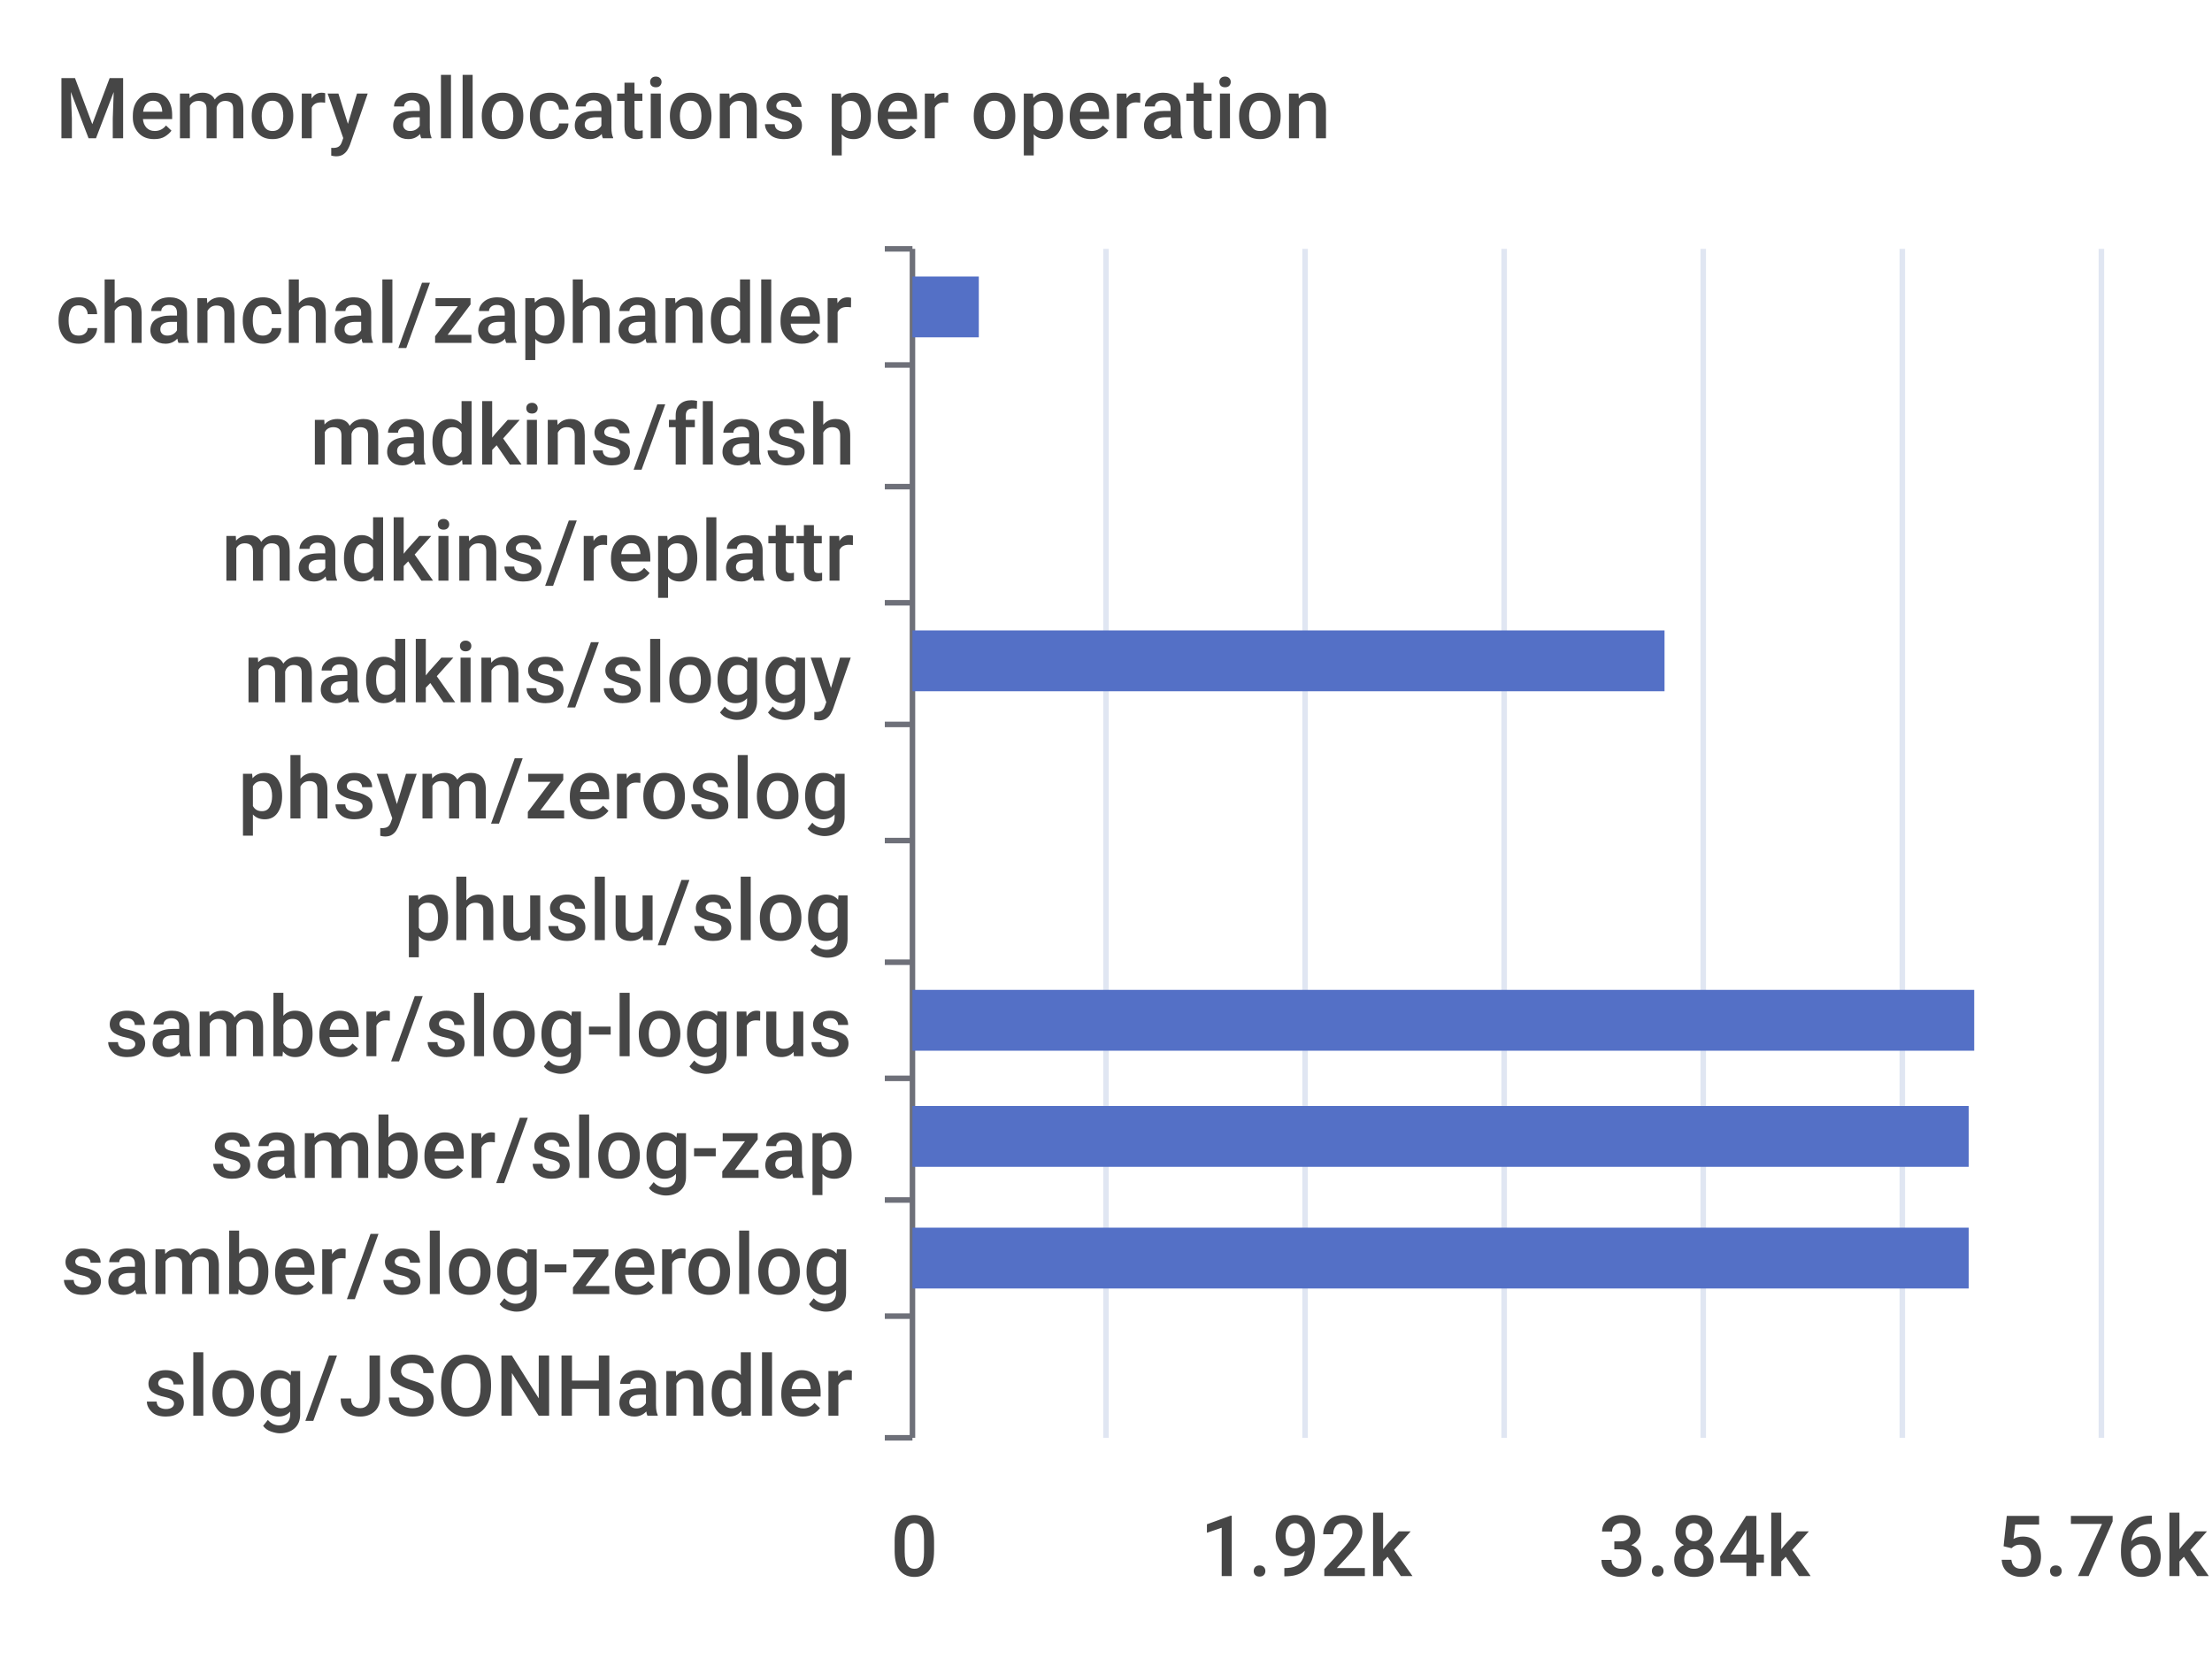
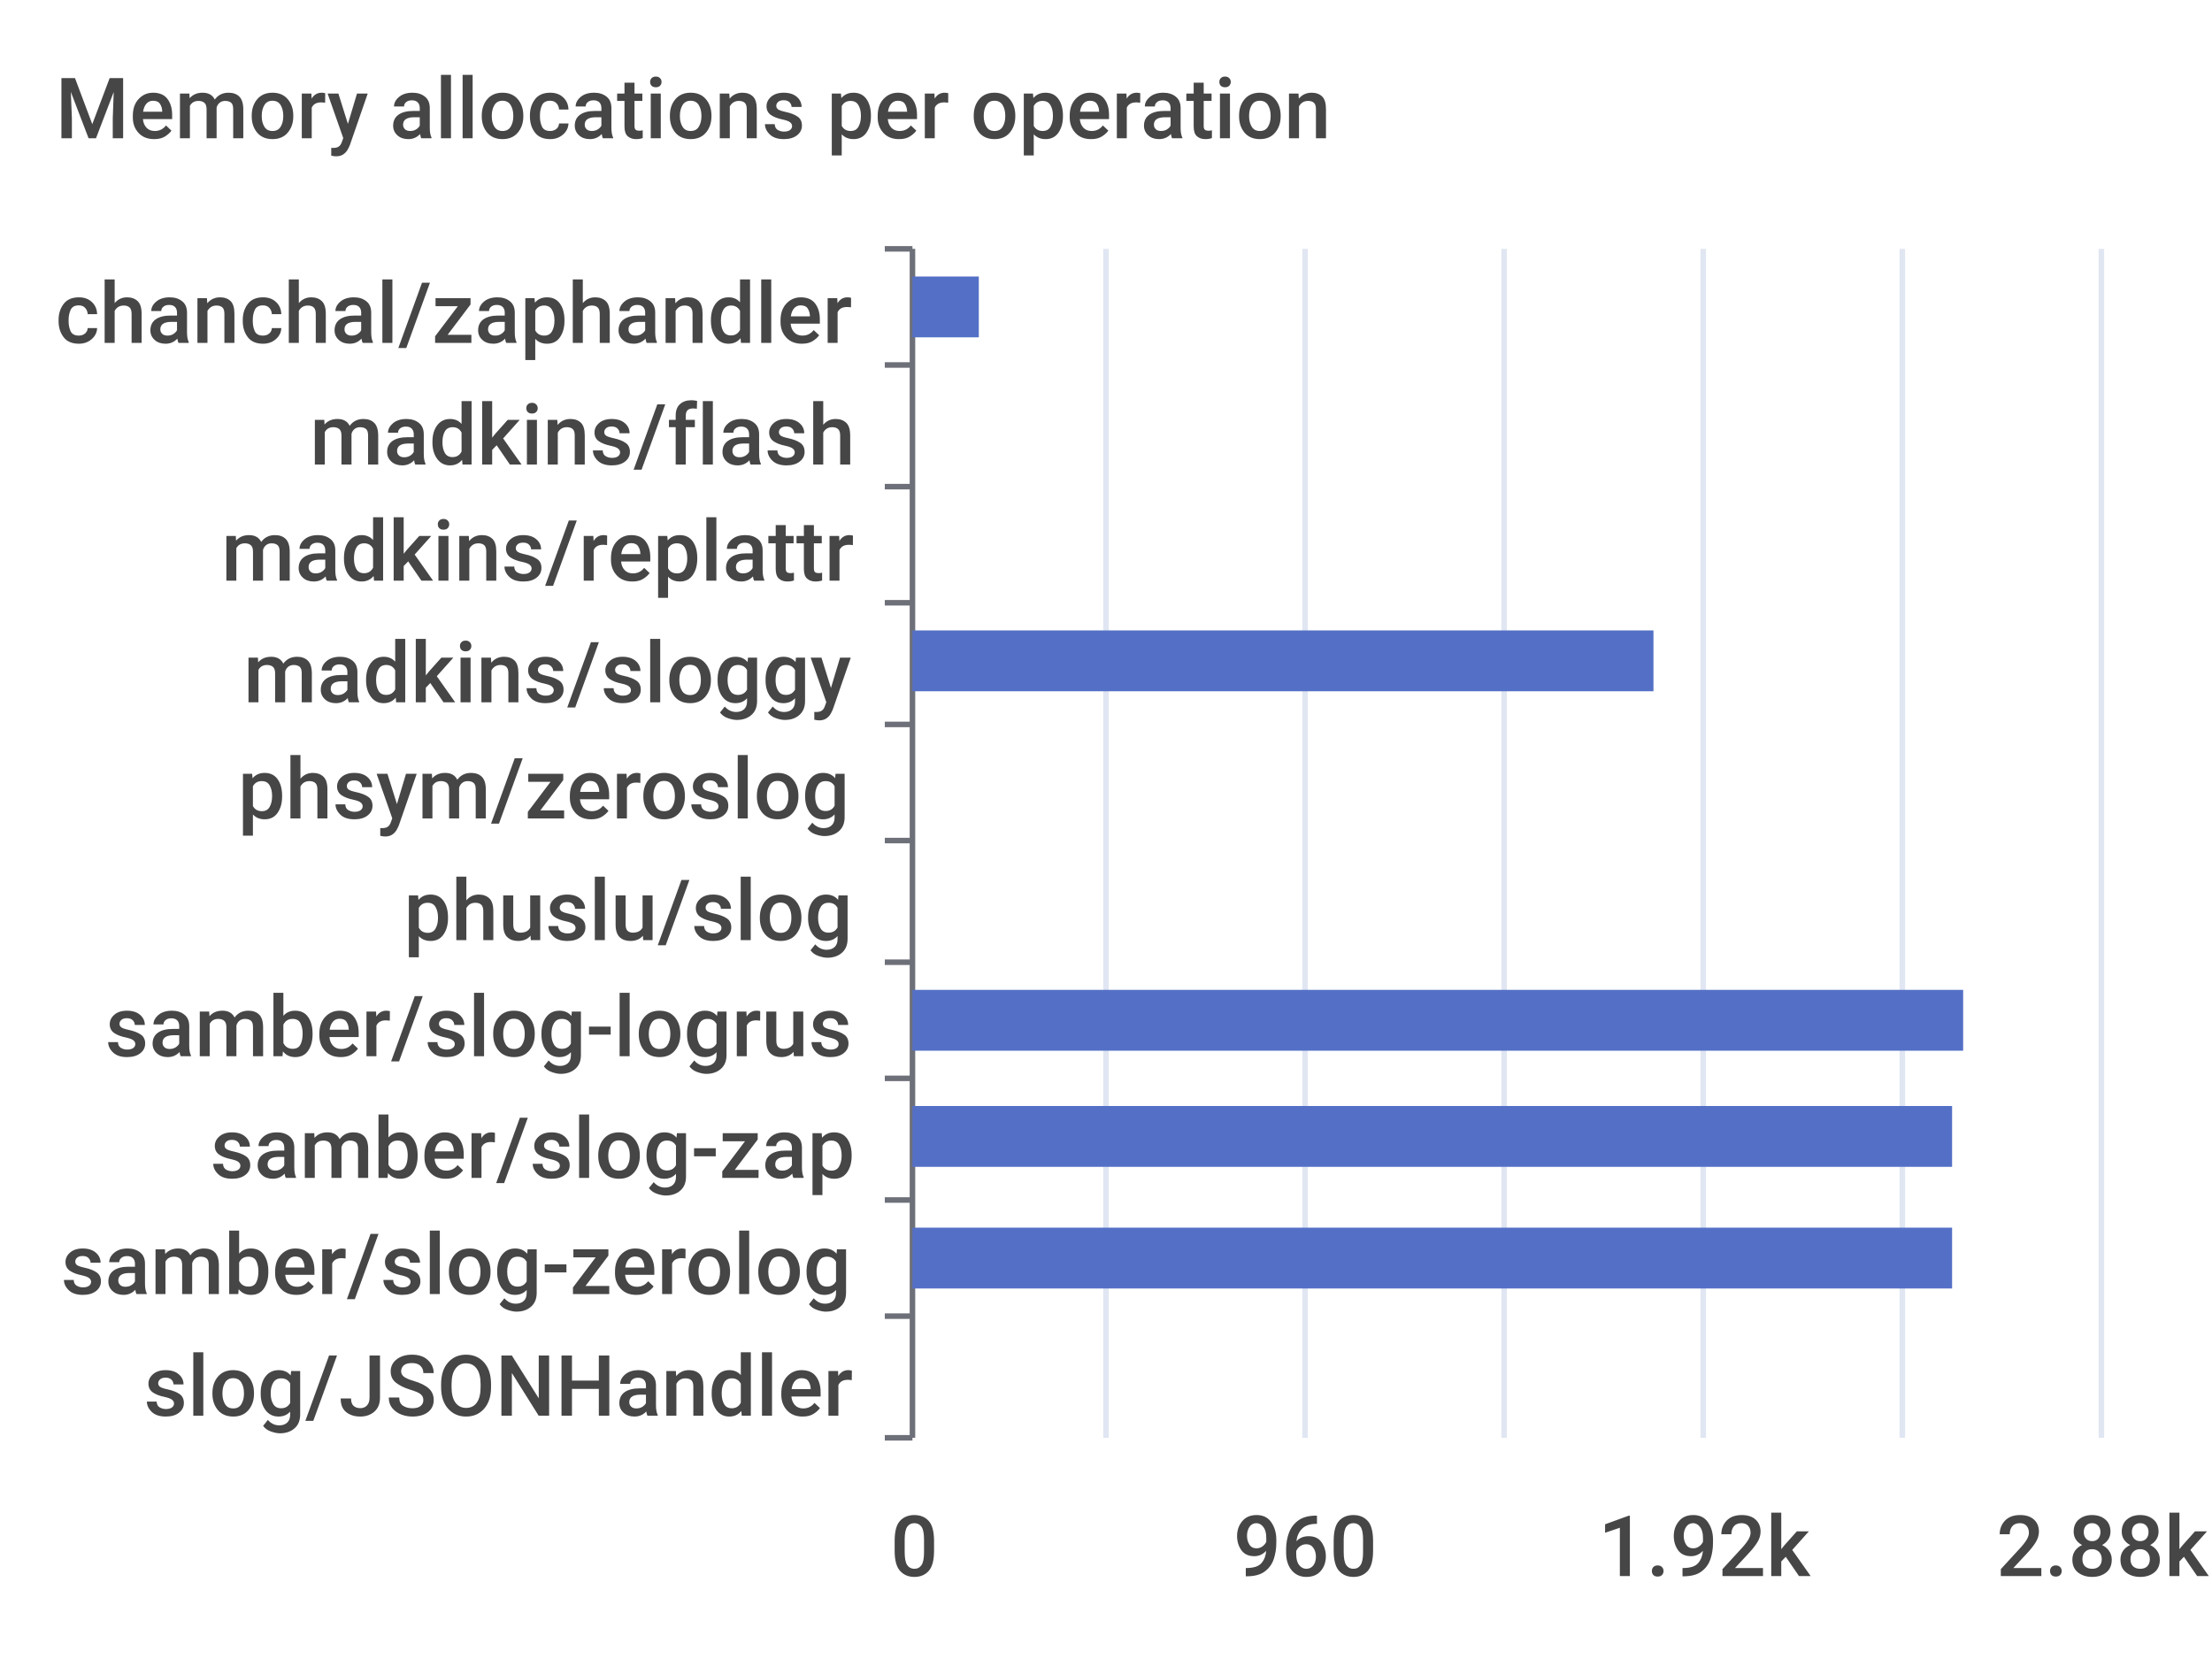
<svg xmlns="http://www.w3.org/2000/svg" width="400" height="300">\n<path d="M 0 0 L 400 0 L 400 300 L 0 300 L 0 0" style="stroke-width:0;stroke:none;fill:rgba(255,255,255,1.0)" />
  <text x="10" y="25" style="stroke-width:0;stroke:none;fill:rgba(70,70,70,1.0);font-size:15.3px;font-family:'Roboto Medium',sans-serif">Memory allocations per operation</text>
  <path d="M 160 45 L 165 45" style="stroke-width:1;stroke:rgba(110,112,121,1.0);fill:none" />
  <path d="M 160 66 L 165 66" style="stroke-width:1;stroke:rgba(110,112,121,1.0);fill:none" />
  <path d="M 160 88 L 165 88" style="stroke-width:1;stroke:rgba(110,112,121,1.0);fill:none" />
  <path d="M 160 109 L 165 109" style="stroke-width:1;stroke:rgba(110,112,121,1.0);fill:none" />
  <path d="M 160 131 L 165 131" style="stroke-width:1;stroke:rgba(110,112,121,1.0);fill:none" />
  <path d="M 160 152 L 165 152" style="stroke-width:1;stroke:rgba(110,112,121,1.0);fill:none" />
  <path d="M 160 174 L 165 174" style="stroke-width:1;stroke:rgba(110,112,121,1.0);fill:none" />
  <path d="M 160 195 L 165 195" style="stroke-width:1;stroke:rgba(110,112,121,1.0);fill:none" />
  <path d="M 160 217 L 165 217" style="stroke-width:1;stroke:rgba(110,112,121,1.0);fill:none" />
  <path d="M 160 238 L 165 238" style="stroke-width:1;stroke:rgba(110,112,121,1.0);fill:none" />
  <path d="M 160 260 L 165 260" style="stroke-width:1;stroke:rgba(110,112,121,1.0);fill:none" />
  <path d="M 165 45 L 165 260" style="stroke-width:1;stroke:rgba(110,112,121,1.0);fill:none" />
  <text x="10" y="62" style="stroke-width:0;stroke:none;fill:rgba(70,70,70,1.0);font-size:15.3px;font-family:'Roboto Medium',sans-serif">chanchal/zaphandler</text>
  <text x="56" y="84" style="stroke-width:0;stroke:none;fill:rgba(70,70,70,1.0);font-size:15.3px;font-family:'Roboto Medium',sans-serif">madkins/flash</text>
  <text x="40" y="105" style="stroke-width:0;stroke:none;fill:rgba(70,70,70,1.0);font-size:15.3px;font-family:'Roboto Medium',sans-serif">madkins/replattr</text>
  <text x="44" y="127" style="stroke-width:0;stroke:none;fill:rgba(70,70,70,1.0);font-size:15.3px;font-family:'Roboto Medium',sans-serif">madkins/sloggy</text>
  <text x="43" y="148" style="stroke-width:0;stroke:none;fill:rgba(70,70,70,1.0);font-size:15.3px;font-family:'Roboto Medium',sans-serif">phsym/zeroslog</text>
  <text x="73" y="170" style="stroke-width:0;stroke:none;fill:rgba(70,70,70,1.0);font-size:15.3px;font-family:'Roboto Medium',sans-serif">phuslu/slog</text>
  <text x="19" y="191" style="stroke-width:0;stroke:none;fill:rgba(70,70,70,1.0);font-size:15.3px;font-family:'Roboto Medium',sans-serif">samber/slog-logrus</text>
  <text x="38" y="213" style="stroke-width:0;stroke:none;fill:rgba(70,70,70,1.0);font-size:15.3px;font-family:'Roboto Medium',sans-serif">samber/slog-zap</text>
  <text x="11" y="234" style="stroke-width:0;stroke:none;fill:rgba(70,70,70,1.0);font-size:15.3px;font-family:'Roboto Medium',sans-serif">samber/slog-zerolog</text>
  <text x="26" y="256" style="stroke-width:0;stroke:none;fill:rgba(70,70,70,1.0);font-size:15.3px;font-family:'Roboto Medium',sans-serif">slog/JSONHandler</text>
  <text x="161" y="285" style="stroke-width:0;stroke:none;fill:rgba(70,70,70,1.0);font-size:15.3px;font-family:'Roboto Medium',sans-serif">0</text>
-   <text x="217" y="285" style="stroke-width:0;stroke:none;fill:rgba(70,70,70,1.0);font-size:15.3px;font-family:'Roboto Medium',sans-serif">1.92k</text>
-   <text x="289" y="285" style="stroke-width:0;stroke:none;fill:rgba(70,70,70,1.0);font-size:15.3px;font-family:'Roboto Medium',sans-serif">3.84k</text>
-   <text x="361" y="285" style="stroke-width:0;stroke:none;fill:rgba(70,70,70,1.0);font-size:15.3px;font-family:'Roboto Medium',sans-serif">5.76k</text>
+   <text x="223" y="285" style="stroke-width:0;stroke:none;fill:rgba(70,70,70,1.0);font-size:15.3px;font-family:'Roboto Medium',sans-serif">960</text>
+   <text x="289" y="285" style="stroke-width:0;stroke:none;fill:rgba(70,70,70,1.0);font-size:15.3px;font-family:'Roboto Medium',sans-serif">1.92k</text>
+   <text x="361" y="285" style="stroke-width:0;stroke:none;fill:rgba(70,70,70,1.0);font-size:15.3px;font-family:'Roboto Medium',sans-serif">2.88k</text>
  <path d="M 200 45 L 200 260" style="stroke-width:1;stroke:rgba(224,230,242,1.0);fill:none" />
  <path d="M 236 45 L 236 260" style="stroke-width:1;stroke:rgba(224,230,242,1.0);fill:none" />
  <path d="M 272 45 L 272 260" style="stroke-width:1;stroke:rgba(224,230,242,1.0);fill:none" />
  <path d="M 308 45 L 308 260" style="stroke-width:1;stroke:rgba(224,230,242,1.0);fill:none" />
  <path d="M 344 45 L 344 260" style="stroke-width:1;stroke:rgba(224,230,242,1.0);fill:none" />
  <path d="M 380 45 L 380 260" style="stroke-width:1;stroke:rgba(224,230,242,1.0);fill:none" />
  <path d="M 165 243 L 165 243 L 165 254 L 165 254 L 165 243" style="stroke-width:0;stroke:none;fill:rgba(84,112,198,1.0)" />
-   <path d="M 165 222 L 356 222 L 356 233 L 165 233 L 165 222" style="stroke-width:0;stroke:none;fill:rgba(84,112,198,1.0)" />
-   <path d="M 165 200 L 356 200 L 356 211 L 165 211 L 165 200" style="stroke-width:0;stroke:none;fill:rgba(84,112,198,1.0)" />
-   <path d="M 165 179 L 357 179 L 357 190 L 165 190 L 165 179" style="stroke-width:0;stroke:none;fill:rgba(84,112,198,1.0)" />
+   <path d="M 165 222 L 353 222 L 353 233 L 165 233 L 165 222" style="stroke-width:0;stroke:none;fill:rgba(84,112,198,1.0)" />
+   <path d="M 165 200 L 353 200 L 353 211 L 165 211 L 165 200" style="stroke-width:0;stroke:none;fill:rgba(84,112,198,1.0)" />
+   <path d="M 165 179 L 355 179 L 355 190 L 165 190 L 165 179" style="stroke-width:0;stroke:none;fill:rgba(84,112,198,1.0)" />
  <path d="M 165 157 L 165 157 L 165 168 L 165 168 L 165 157" style="stroke-width:0;stroke:none;fill:rgba(84,112,198,1.0)" />
  <path d="M 165 136 L 165 136 L 165 147 L 165 147 L 165 136" style="stroke-width:0;stroke:none;fill:rgba(84,112,198,1.0)" />
-   <path d="M 165 114 L 301 114 L 301 125 L 165 125 L 165 114" style="stroke-width:0;stroke:none;fill:rgba(84,112,198,1.0)" />
+   <path d="M 165 114 L 299 114 L 299 125 L 165 125 L 165 114" style="stroke-width:0;stroke:none;fill:rgba(84,112,198,1.0)" />
  <path d="M 165 93 L 165 93 L 165 104 L 165 104 L 165 93" style="stroke-width:0;stroke:none;fill:rgba(84,112,198,1.0)" />
  <path d="M 165 71 L 165 71 L 165 82 L 165 82 L 165 71" style="stroke-width:0;stroke:none;fill:rgba(84,112,198,1.0)" />
  <path d="M 165 50 L 177 50 L 177 61 L 165 61 L 165 50" style="stroke-width:0;stroke:none;fill:rgba(84,112,198,1.0)" />
</svg>
